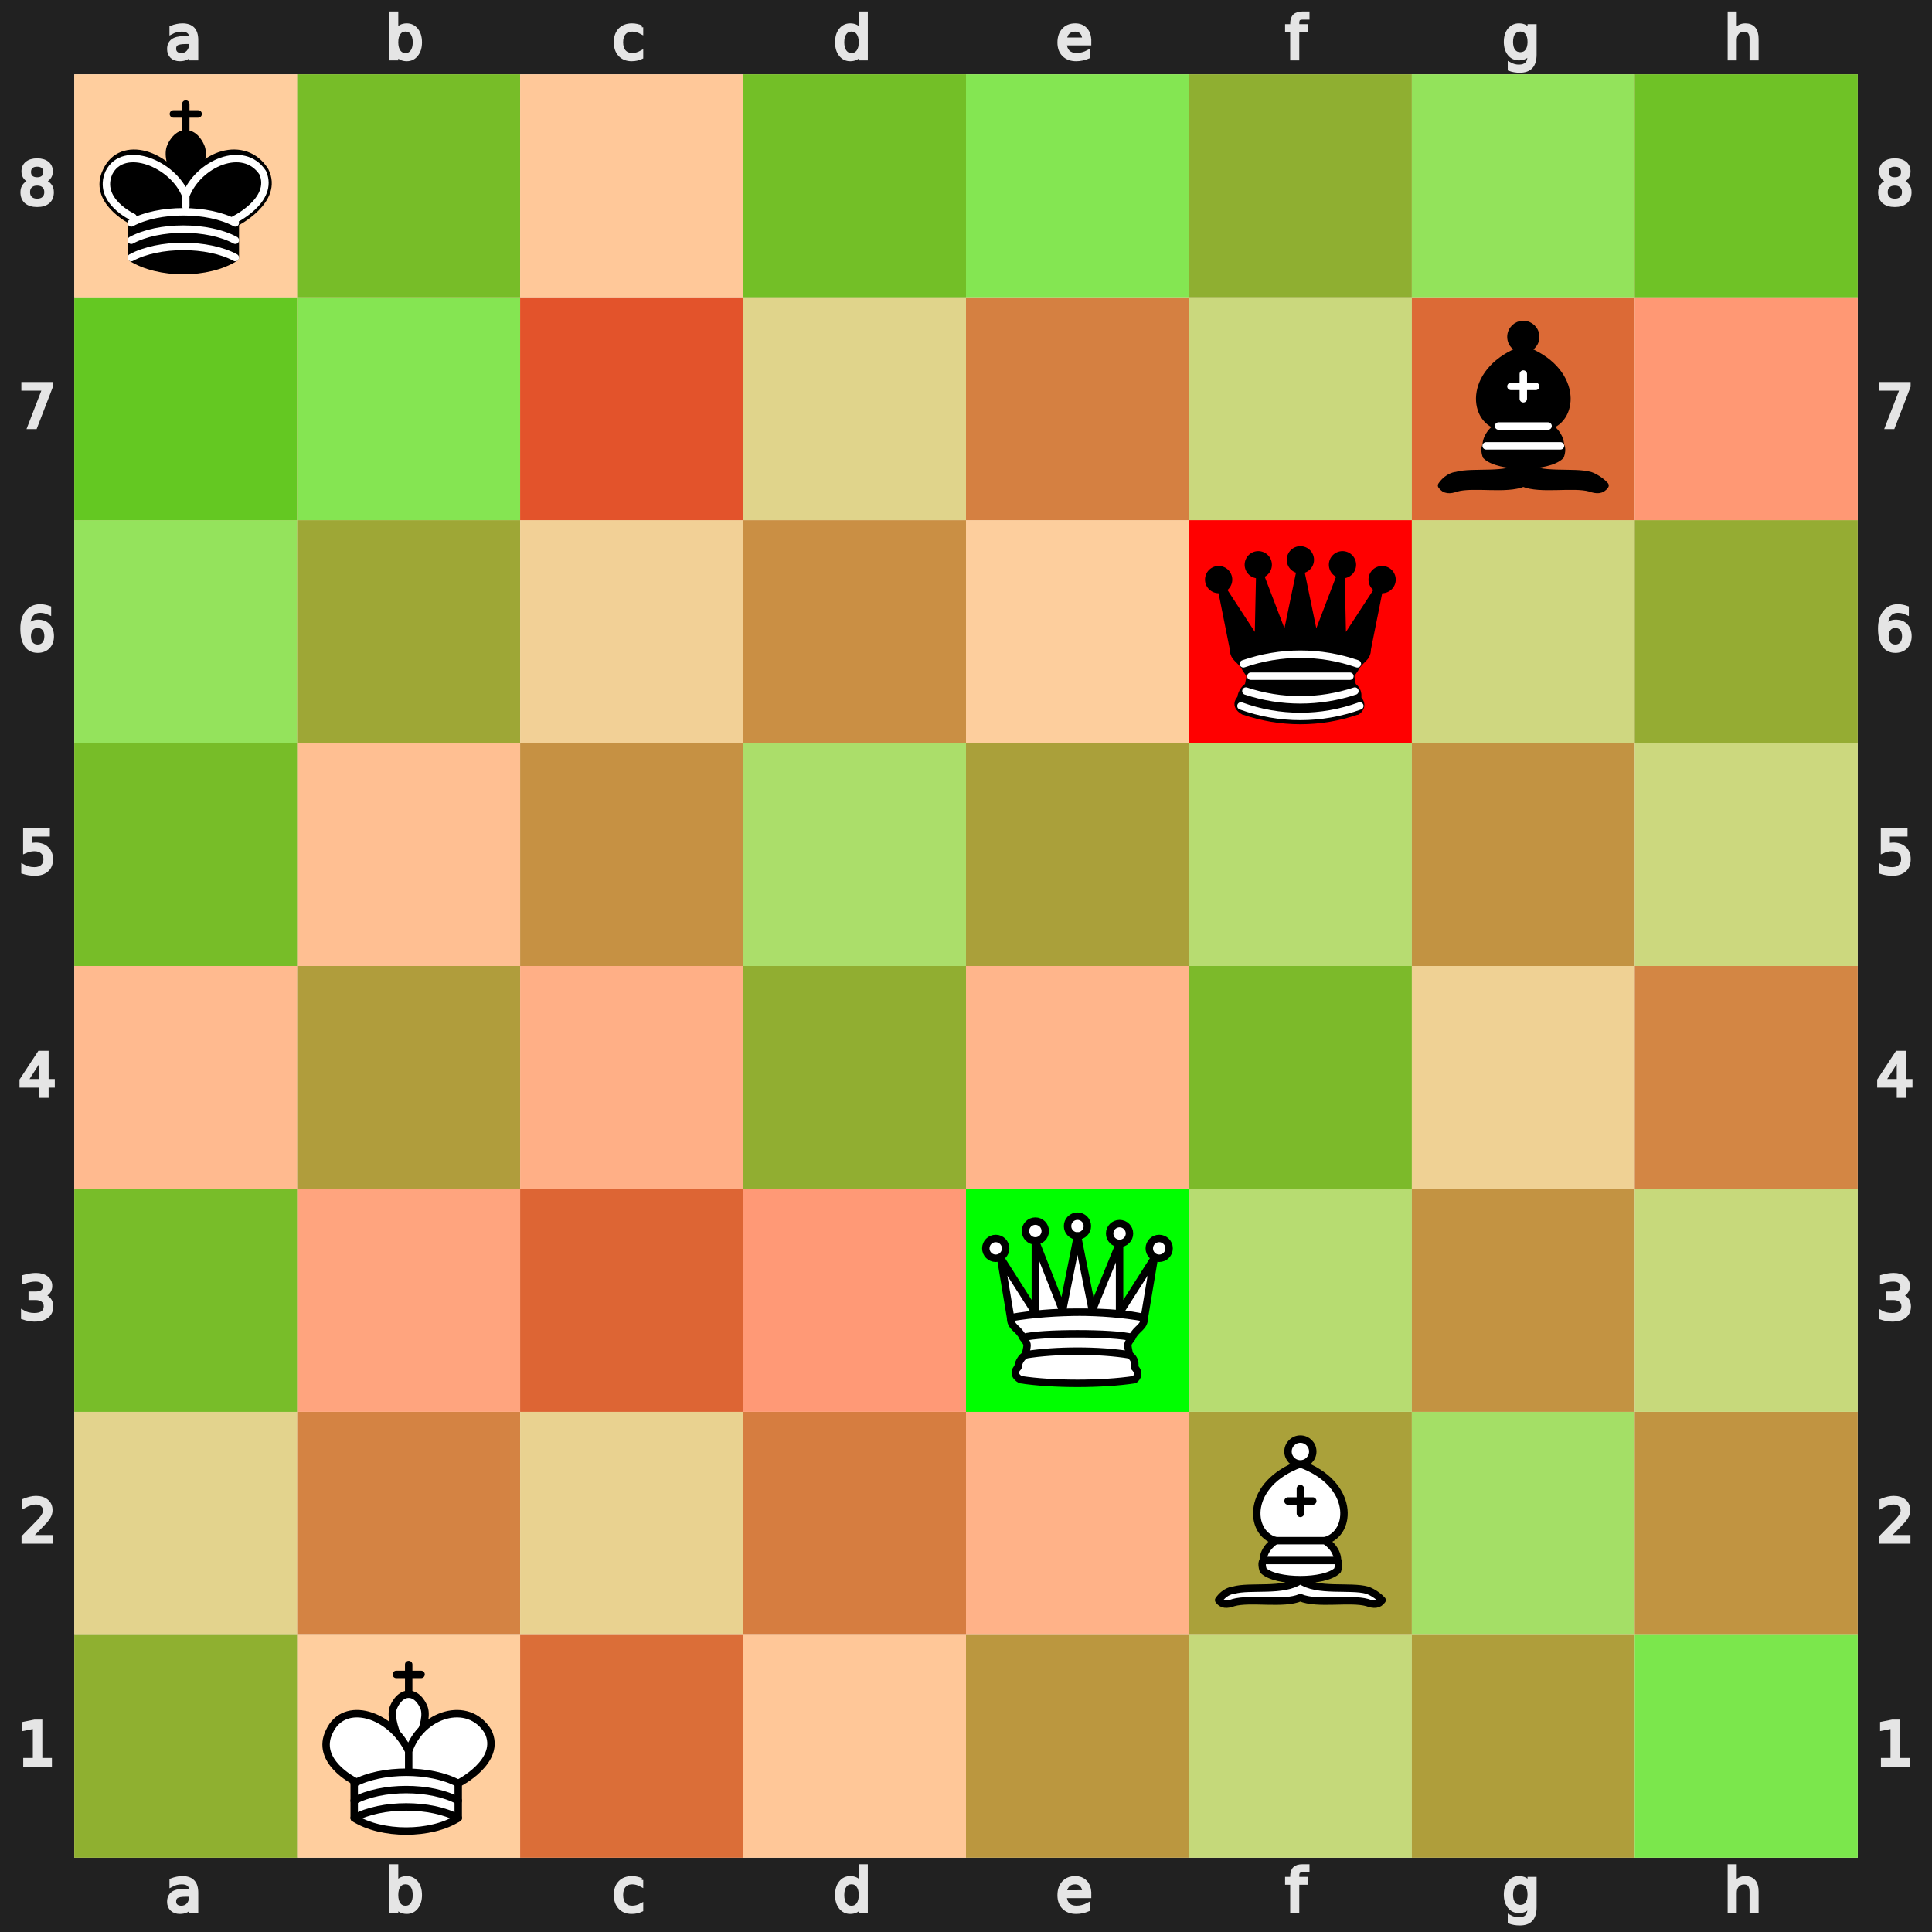
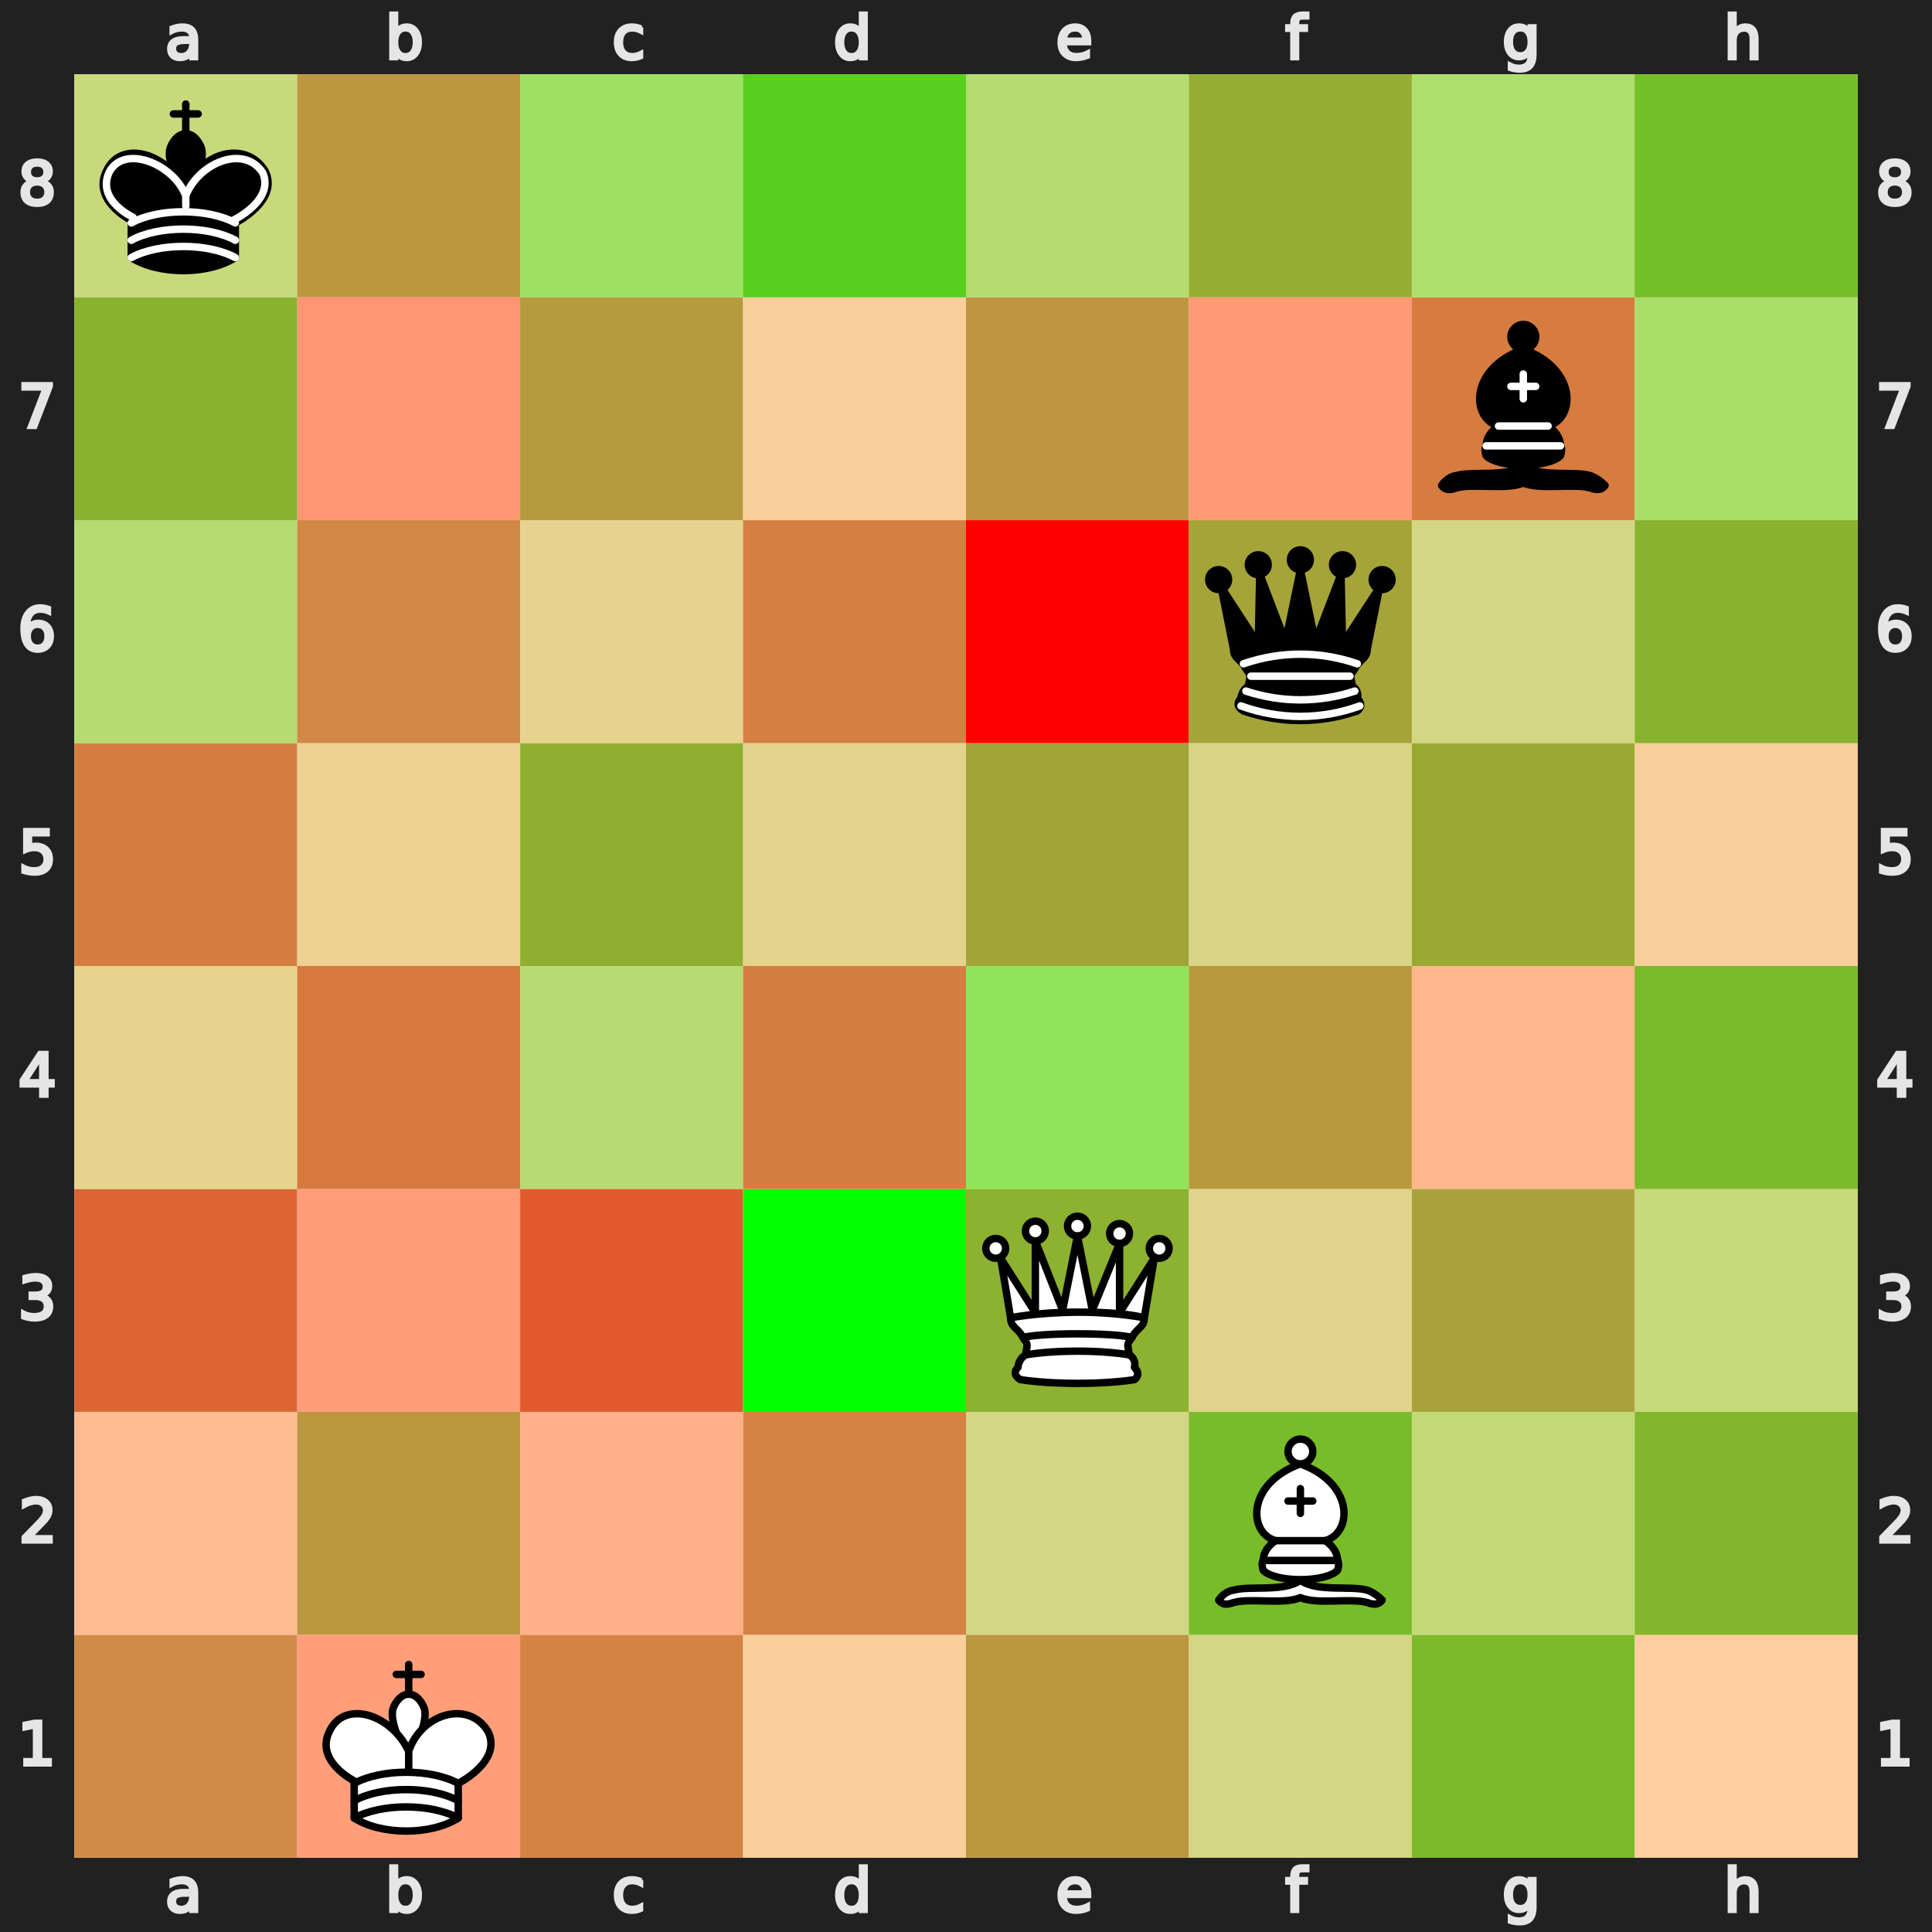
<svg xmlns="http://www.w3.org/2000/svg" xmlns:xlink="http://www.w3.org/1999/xlink" viewBox="0 0 390 390">
  <defs>
    <g id="white-bishop" class="white bishop" fill="none" fill-rule="evenodd" stroke="#000" stroke-width="1.5" stroke-linecap="round" stroke-linejoin="round">
      <g fill="#fff" stroke-linecap="butt">
        <path d="M9 36c3.39-.97 10.11.43 13.5-2 3.39 2.43 10.11 1.03 13.5 2 0 0 1.65.54 3 2-.68.97-1.65.99-3 .5-3.39-.97-10.11.46-13.5-1-3.39 1.46-10.11.03-13.5 1-1.354.49-2.323.47-3-.5 1.354-1.94 3-2 3-2zM15 32c2.5 2.5 12.5 2.5 15 0 .5-1.5 0-2 0-2 0-2.5-2.5-4-2.5-4 5.5-1.5 6-11.5-5-15.5-11 4-10.5 14-5 15.5 0 0-2.5 1.5-2.5 4 0 0-.5.5 0 2zM25 8a2.5 2.5 0 1 1-5 0 2.5 2.5 0 1 1 5 0z" />
      </g>
      <path d="M17.5 26h10M15 30h15m-7.5-14.5v5M20 18h5" stroke-linejoin="miter" />
    </g>
    <g id="white-queen" class="white queen" fill="#fff" fill-rule="evenodd" stroke="#000" stroke-width="1.5" stroke-linecap="round" stroke-linejoin="round">
      <path d="M8 12a2 2 0 1 1-4 0 2 2 0 1 1 4 0zM24.5 7.5a2 2 0 1 1-4 0 2 2 0 1 1 4 0zM41 12a2 2 0 1 1-4 0 2 2 0 1 1 4 0zM16 8.5a2 2 0 1 1-4 0 2 2 0 1 1 4 0zM33 9a2 2 0 1 1-4 0 2 2 0 1 1 4 0z" />
      <path d="M9 26c8.5-1.5 21-1.5 27 0l2-12-7 11V11l-5.5 13.5-3-15-3 15-5.5-14V25L7 14l2 12zM9 26c0 2 1.5 2 2.5 4 1 1.5 1 1 .5 3.5-1.5 1-1.5 2.5-1.5 2.5-1.5 1.5.5 2.5.5 2.5 6.5 1 16.5 1 23 0 0 0 1.5-1 0-2.5 0 0 .5-1.5-1-2.5-.5-2.5-.5-2 .5-3.5 1-2 2.5-2 2.5-4-8.5-1.5-18.5-1.5-27 0z" stroke-linecap="butt" />
      <path d="M11.5 30c3.5-1 18.5-1 22 0M12 33.5c6-1 15-1 21 0" fill="none" />
    </g>
    <g id="white-king" class="white king" fill="none" fill-rule="evenodd" stroke="#000" stroke-width="1.5" stroke-linecap="round" stroke-linejoin="round">
      <path d="M22.5 11.63V6M20 8h5" stroke-linejoin="miter" />
      <path d="M22.5 25s4.5-7.5 3-10.5c0 0-1-2.5-3-2.5s-3 2.5-3 2.5c-1.5 3 3 10.5 3 10.5" fill="#fff" stroke-linecap="butt" stroke-linejoin="miter" />
      <path d="M11.5 37c5.5 3.5 15.5 3.5 21 0v-7s9-4.5 6-10.5c-4-6.5-13.5-3.5-16 4V27v-3.5c-3.5-7.5-13-10.5-16-4-3 6 5 10 5 10V37z" fill="#fff" />
      <path d="M11.5 30c5.5-3 15.5-3 21 0m-21 3.5c5.5-3 15.5-3 21 0m-21 3.5c5.5-3 15.5-3 21 0" />
    </g>
    <g id="black-bishop" class="black bishop" fill="none" fill-rule="evenodd" stroke="#000" stroke-width="1.5" stroke-linecap="round" stroke-linejoin="round">
      <path d="M9 36c3.39-.97 10.11.43 13.5-2 3.39 2.43 10.11 1.03 13.5 2 0 0 1.65.54 3 2-.68.97-1.65.99-3 .5-3.39-.97-10.11.46-13.5-1-3.39 1.46-10.11.03-13.5 1-1.354.49-2.323.47-3-.5 1.354-1.94 3-2 3-2zm6-4c2.5 2.5 12.5 2.5 15 0 .5-1.5 0-2 0-2 0-2.5-2.5-4-2.5-4 5.5-1.5 6-11.5-5-15.5-11 4-10.5 14-5 15.5 0 0-2.5 1.5-2.5 4 0 0-.5.5 0 2zM25 8a2.5 2.5 0 1 1-5 0 2.5 2.5 0 1 1 5 0z" fill="#000" stroke-linecap="butt" />
      <path d="M17.5 26h10M15 30h15m-7.5-14.5v5M20 18h5" stroke="#fff" stroke-linejoin="miter" />
    </g>
    <g id="black-queen" class="black queen" fill="#000" fill-rule="evenodd" stroke="#000" stroke-width="1.5" stroke-linecap="round" stroke-linejoin="round">
      <g fill="#000" stroke="none">
        <circle cx="6" cy="12" r="2.75" />
        <circle cx="14" cy="9" r="2.75" />
        <circle cx="22.5" cy="8" r="2.75" />
        <circle cx="31" cy="9" r="2.75" />
        <circle cx="39" cy="12" r="2.75" />
      </g>
      <path d="M9 26c8.5-1.5 21-1.5 27 0l2.5-12.5L31 25l-.3-14.1-5.2 13.6-3-14.5-3 14.5-5.2-13.6L14 25 6.5 13.5 9 26zM9 26c0 2 1.5 2 2.5 4 1 1.5 1 1 .5 3.5-1.5 1-1.5 2.5-1.5 2.5-1.5 1.5.5 2.5.5 2.5 6.5 1 16.5 1 23 0 0 0 1.5-1 0-2.5 0 0 .5-1.5-1-2.5-.5-2.5-.5-2 .5-3.5 1-2 2.5-2 2.5-4-8.5-1.5-18.5-1.5-27 0z" stroke-linecap="butt" />
      <path d="M11 38.5a35 35 1 0 0 23 0" fill="none" stroke-linecap="butt" />
      <path d="M11 29a35 35 1 0 1 23 0M12.5 31.5h20M11.5 34.5a35 35 1 0 0 22 0M10.5 37.5a35 35 1 0 0 24 0" fill="none" stroke="#fff" />
    </g>
    <g id="black-king" class="black king" fill="none" fill-rule="evenodd" stroke="#000" stroke-width="1.5" stroke-linecap="round" stroke-linejoin="round">
      <path d="M22.5 11.63V6" stroke-linejoin="miter" />
      <path d="M22.5 25s4.5-7.5 3-10.5c0 0-1-2.5-3-2.5s-3 2.5-3 2.5c-1.5 3 3 10.5 3 10.5" fill="#000" stroke-linecap="butt" stroke-linejoin="miter" />
      <path d="M11.5 37c5.5 3.5 15.5 3.5 21 0v-7s9-4.5 6-10.5c-4-6.5-13.5-3.5-16 4V27v-3.5c-3.5-7.5-13-10.5-16-4-3 6 5 10 5 10V37z" fill="#000" />
      <path d="M20 8h5" stroke-linejoin="miter" />
      <path d="M32 29.5s8.5-4 6.03-9.65C34.15 14 25 18 22.5 24.5l.01 2.1-.01-2.1C20 18 9.906 14 6.997 19.85c-2.497 5.65 4.853 9 4.853 9M11.5 30c5.5-3 15.5-3 21 0m-21 3.5c5.5-3 15.5-3 21 0m-21 3.5c5.5-3 15.5-3 21 0" stroke="#fff" />
    </g>
  </defs>
  <rect x="7.5" y="7.5" width="375" height="375" fill="none" stroke="#212121" stroke-width="15" />
  <g transform="translate(20, 1) scale(0.75, 0.75)" fill="#e5e5e5" stroke="#e5e5e5">
    <path d="M23.328 10.016q-1.742 0-2.414.398-.672.398-.672 1.36 0 .765.5 1.218.508.445 1.375.445 1.196 0 1.914-.843.727-.852.727-2.258v-.32zm2.867-.594v4.992h-1.437v-1.328q-.492.797-1.227 1.18-.734.375-1.797.375-1.343 0-2.14-.75-.79-.758-.79-2.024 0-1.476.985-2.226.992-.75 2.953-.75h2.016V8.75q0-.992-.656-1.531-.649-.547-1.829-.547-.75 0-1.46.18-.711.18-1.368.539V6.062q.79-.304 1.532-.453.742-.156 1.445-.156 1.898 0 2.836.984.937.985.937 2.985z" />
  </g>
  <g transform="translate(20, 375) scale(0.75, 0.75)" fill="#e5e5e5" stroke="#e5e5e5">
    <path d="M23.328 10.016q-1.742 0-2.414.398-.672.398-.672 1.36 0 .765.5 1.218.508.445 1.375.445 1.196 0 1.914-.843.727-.852.727-2.258v-.32zm2.867-.594v4.992h-1.437v-1.328q-.492.797-1.227 1.18-.734.375-1.797.375-1.343 0-2.14-.75-.79-.758-.79-2.024 0-1.476.985-2.226.992-.75 2.953-.75h2.016V8.75q0-.992-.656-1.531-.649-.547-1.829-.547-.75 0-1.46.18-.711.18-1.368.539V6.062q.79-.304 1.532-.453.742-.156 1.445-.156 1.898 0 2.836.984.937.985.937 2.985z" />
  </g>
  <g transform="translate(65, 1) scale(0.75, 0.75)" fill="#e5e5e5" stroke="#e5e5e5">
    <path d="M24.922 10.047q0-1.586-.656-2.485-.649-.906-1.79-.906-1.14 0-1.796.906-.649.899-.649 2.485 0 1.586.649 2.492.656.898 1.797.898 1.14 0 1.789-.898.656-.906.656-2.492zm-4.89-3.055q.452-.781 1.14-1.156.695-.383 1.656-.383 1.594 0 2.586 1.266 1 1.265 1 3.328 0 2.062-1 3.328-.992 1.266-2.586 1.266-.96 0-1.656-.375-.688-.383-1.14-1.164v1.312h-1.446V2.258h1.445z" />
  </g>
  <g transform="translate(65, 375) scale(0.75, 0.75)" fill="#e5e5e5" stroke="#e5e5e5">
    <path d="M24.922 10.047q0-1.586-.656-2.485-.649-.906-1.79-.906-1.14 0-1.796.906-.649.899-.649 2.485 0 1.586.649 2.492.656.898 1.797.898 1.14 0 1.789-.898.656-.906.656-2.492zm-4.89-3.055q.452-.781 1.14-1.156.695-.383 1.656-.383 1.594 0 2.586 1.266 1 1.265 1 3.328 0 2.062-1 3.328-.992 1.266-2.586 1.266-.96 0-1.656-.375-.688-.383-1.14-1.164v1.312h-1.446V2.258h1.445z" />
  </g>
  <g transform="translate(110, 1) scale(0.75, 0.75)" fill="#e5e5e5" stroke="#e5e5e5">
    <path d="M25.96 6v1.344q-.608-.336-1.226-.5-.609-.172-1.234-.172-1.398 0-2.172.89-.773.883-.773 2.485 0 1.601.773 2.492.774.883 2.172.883.625 0 1.234-.164.618-.172 1.227-.508v1.328q-.602.281-1.25.422-.64.14-1.367.14-1.977 0-3.14-1.242-1.165-1.242-1.165-3.351 0-2.14 1.172-3.367 1.18-1.227 3.227-1.227.664 0 1.296.14.633.134 1.227.407z" />
  </g>
  <g transform="translate(110, 375) scale(0.75, 0.75)" fill="#e5e5e5" stroke="#e5e5e5">
    <path d="M25.96 6v1.344q-.608-.336-1.226-.5-.609-.172-1.234-.172-1.398 0-2.172.89-.773.883-.773 2.485 0 1.601.773 2.492.774.883 2.172.883.625 0 1.234-.164.618-.172 1.227-.508v1.328q-.602.281-1.25.422-.64.14-1.367.14-1.977 0-3.14-1.242-1.165-1.242-1.165-3.351 0-2.14 1.172-3.367 1.18-1.227 3.227-1.227.664 0 1.296.14.633.134 1.227.407z" />
  </g>
  <g transform="translate(155, 1) scale(0.75, 0.75)" fill="#e5e5e5" stroke="#e5e5e5">
    <path d="M24.973 6.992V2.258h1.437v12.156h-1.437v-1.312q-.453.78-1.149 1.164-.687.375-1.656.375-1.586 0-2.586-1.266-.992-1.266-.992-3.328 0-2.063.992-3.328 1-1.266 2.586-1.266.969 0 1.656.383.696.375 1.149 1.156zm-4.899 3.055q0 1.586.649 2.492.656.898 1.797.898 1.14 0 1.796-.898.657-.906.657-2.492 0-1.586-.657-2.485-.656-.906-1.796-.906-1.141 0-1.797.906-.649.899-.649 2.485z" />
  </g>
  <g transform="translate(155, 375) scale(0.75, 0.75)" fill="#e5e5e5" stroke="#e5e5e5">
    <path d="M24.973 6.992V2.258h1.437v12.156h-1.437v-1.312q-.453.78-1.149 1.164-.687.375-1.656.375-1.586 0-2.586-1.266-.992-1.266-.992-3.328 0-2.063.992-3.328 1-1.266 2.586-1.266.969 0 1.656.383.696.375 1.149 1.156zm-4.899 3.055q0 1.586.649 2.492.656.898 1.797.898 1.14 0 1.796-.898.657-.906.657-2.492 0-1.586-.657-2.485-.656-.906-1.796-.906-1.141 0-1.797.906-.649.899-.649 2.485z" />
  </g>
  <g transform="translate(200, 1) scale(0.75, 0.75)" fill="#e5e5e5" stroke="#e5e5e5">
    <path d="M26.555 9.68v.703h-6.61q.094 1.484.89 2.265.806.774 2.235.774.828 0 1.602-.203.781-.203 1.547-.61v1.36q-.774.328-1.586.5-.813.172-1.649.172-2.093 0-3.32-1.22-1.219-1.218-1.219-3.296 0-2.148 1.157-3.406 1.164-1.266 3.132-1.266 1.766 0 2.79 1.14 1.03 1.134 1.03 3.087zm-1.438-.422q-.015-1.18-.664-1.883-.64-.703-1.703-.703-1.203 0-1.93.68-.718.68-.828 1.914z" />
  </g>
  <g transform="translate(200, 375) scale(0.75, 0.75)" fill="#e5e5e5" stroke="#e5e5e5">
    <path d="M26.555 9.68v.703h-6.61q.094 1.484.89 2.265.806.774 2.235.774.828 0 1.602-.203.781-.203 1.547-.61v1.36q-.774.328-1.586.5-.813.172-1.649.172-2.093 0-3.32-1.22-1.219-1.218-1.219-3.296 0-2.148 1.157-3.406 1.164-1.266 3.132-1.266 1.766 0 2.79 1.14 1.03 1.134 1.03 3.087zm-1.438-.422q-.015-1.18-.664-1.883-.64-.703-1.703-.703-1.203 0-1.93.68-.718.68-.828 1.914z" />
  </g>
  <g transform="translate(245, 1) scale(0.75, 0.75)" fill="#e5e5e5" stroke="#e5e5e5">
    <path d="M25.285 2.258v1.195H23.91q-.773 0-1.078.313-.297.312-.297 1.125v.773h2.367v1.117h-2.367v7.633H21.09V6.781h-1.375V5.664h1.375v-.61q0-1.46.68-2.124.68-.672 2.156-.672z" />
  </g>
  <g transform="translate(245, 375) scale(0.75, 0.75)" fill="#e5e5e5" stroke="#e5e5e5">
    <path d="M25.285 2.258v1.195H23.91q-.773 0-1.078.313-.297.312-.297 1.125v.773h2.367v1.117h-2.367v7.633H21.09V6.781h-1.375V5.664h1.375v-.61q0-1.46.68-2.124.68-.672 2.156-.672z" />
  </g>
  <g transform="translate(290, 1) scale(0.75, 0.75)" fill="#e5e5e5" stroke="#e5e5e5">
    <path d="M24.973 9.937q0-1.562-.649-2.421-.64-.86-1.804-.86-1.157 0-1.805.86-.64.859-.64 2.421 0 1.555.64 2.415.648.859 1.805.859 1.164 0 1.804-.86.649-.859.649-2.414zm1.437 3.391q0 2.234-.992 3.32-.992 1.094-3.04 1.094-.757 0-1.429-.117-.672-.11-1.304-.344v-1.398q.632.344 1.25.508.617.164 1.257.164 1.414 0 2.118-.743.703-.734.703-2.226v-.711q-.446.773-1.141 1.156-.695.383-1.664.383-1.61 0-2.594-1.227-.984-1.226-.984-3.25 0-2.03.984-3.257.985-1.227 2.594-1.227.969 0 1.664.383t1.14 1.156V5.664h1.438z" />
  </g>
  <g transform="translate(290, 375) scale(0.75, 0.75)" fill="#e5e5e5" stroke="#e5e5e5">
    <path d="M24.973 9.937q0-1.562-.649-2.421-.64-.86-1.804-.86-1.157 0-1.805.86-.64.859-.64 2.421 0 1.555.64 2.415.648.859 1.805.859 1.164 0 1.804-.86.649-.859.649-2.414zm1.437 3.391q0 2.234-.992 3.32-.992 1.094-3.04 1.094-.757 0-1.429-.117-.672-.11-1.304-.344v-1.398q.632.344 1.25.508.617.164 1.257.164 1.414 0 2.118-.743.703-.734.703-2.226v-.711q-.446.773-1.141 1.156-.695.383-1.664.383-1.61 0-2.594-1.227-.984-1.226-.984-3.25 0-2.03.984-3.257.985-1.227 2.594-1.227.969 0 1.664.383t1.14 1.156V5.664h1.438z" />
  </g>
  <g transform="translate(335, 1) scale(0.75, 0.75)" fill="#e5e5e5" stroke="#e5e5e5">
    <path d="M26.164 9.133v5.281h-1.437V9.18q0-1.243-.485-1.86-.484-.617-1.453-.617-1.164 0-1.836.742-.672.742-.672 2.024v4.945h-1.445V2.258h1.445v4.765q.516-.789 1.211-1.18.703-.39 1.617-.39 1.508 0 2.282.938.773.93.773 2.742z" />
  </g>
  <g transform="translate(335, 375) scale(0.75, 0.75)" fill="#e5e5e5" stroke="#e5e5e5">
    <path d="M26.164 9.133v5.281h-1.437V9.18q0-1.243-.485-1.86-.484-.617-1.453-.617-1.164 0-1.836.742-.672.742-.672 2.024v4.945h-1.445V2.258h1.445v4.765q.516-.789 1.211-1.18.703-.39 1.617-.39 1.508 0 2.282.938.773.93.773 2.742z" />
  </g>
  <g transform="translate(0, 335) scale(0.75, 0.75)" fill="#e5e5e5" stroke="#e5e5e5">
    <path d="M6.754 26.996h2.578v-8.898l-2.805.562v-1.437l2.79-.563h1.578v10.336h2.578v1.328h-6.72z" />
  </g>
  <g transform="translate(375, 335) scale(0.75, 0.75)" fill="#e5e5e5" stroke="#e5e5e5">
    <path d="M6.754 26.996h2.578v-8.898l-2.805.562v-1.437l2.79-.563h1.578v10.336h2.578v1.328h-6.72z" />
  </g>
  <g transform="translate(0, 290) scale(0.75, 0.75)" fill="#e5e5e5" stroke="#e5e5e5">
    <path d="M8.195 26.996h5.508v1.328H6.297v-1.328q.898-.93 2.445-2.492 1.555-1.57 1.953-2.024.758-.851 1.055-1.437.305-.594.305-1.164 0-.93-.657-1.516-.648-.586-1.695-.586-.742 0-1.57.258-.82.258-1.758.781v-1.593q.953-.383 1.781-.578.828-.196 1.516-.196 1.812 0 2.89.906 1.079.907 1.079 2.422 0 .72-.274 1.368-.265.64-.976 1.515-.196.227-1.243 1.313-1.046 1.078-2.953 3.023z" />
  </g>
  <g transform="translate(375, 290) scale(0.75, 0.75)" fill="#e5e5e5" stroke="#e5e5e5">
    <path d="M8.195 26.996h5.508v1.328H6.297v-1.328q.898-.93 2.445-2.492 1.555-1.57 1.953-2.024.758-.851 1.055-1.437.305-.594.305-1.164 0-.93-.657-1.516-.648-.586-1.695-.586-.742 0-1.57.258-.82.258-1.758.781v-1.593q.953-.383 1.781-.578.828-.196 1.516-.196 1.812 0 2.89.906 1.079.907 1.079 2.422 0 .72-.274 1.368-.265.64-.976 1.515-.196.227-1.243 1.313-1.046 1.078-2.953 3.023z" />
  </g>
  <g transform="translate(0, 245) scale(0.75, 0.75)" fill="#e5e5e5" stroke="#e5e5e5">
    <path d="M11.434 22.035q1.132.242 1.765 1.008.64.766.64 1.89 0 1.727-1.187 2.672-1.187.946-3.375.946-.734 0-1.515-.149-.774-.14-1.602-.43V26.45q.656.383 1.438.578.78.196 1.632.196 1.485 0 2.258-.586.782-.586.782-1.703 0-1.032-.727-1.61-.719-.586-2.008-.586h-1.36v-1.297h1.423q1.164 0 1.78-.46.618-.47.618-1.344 0-.899-.64-1.375-.633-.485-1.82-.485-.65 0-1.391.141-.743.14-1.633.437V16.95q.898-.25 1.68-.375.788-.125 1.484-.125 1.797 0 2.844.82 1.046.813 1.046 2.204 0 .968-.554 1.64-.555.664-1.578.922z" />
  </g>
  <g transform="translate(375, 245) scale(0.75, 0.75)" fill="#e5e5e5" stroke="#e5e5e5">
    <path d="M11.434 22.035q1.132.242 1.765 1.008.64.766.64 1.89 0 1.727-1.187 2.672-1.187.946-3.375.946-.734 0-1.515-.149-.774-.14-1.602-.43V26.45q.656.383 1.438.578.78.196 1.632.196 1.485 0 2.258-.586.782-.586.782-1.703 0-1.032-.727-1.61-.719-.586-2.008-.586h-1.36v-1.297h1.423q1.164 0 1.78-.46.618-.47.618-1.344 0-.899-.64-1.375-.633-.485-1.82-.485-.65 0-1.391.141-.743.14-1.633.437V16.95q.898-.25 1.68-.375.788-.125 1.484-.125 1.797 0 2.844.82 1.046.813 1.046 2.204 0 .968-.554 1.64-.555.664-1.578.922z" />
  </g>
  <g transform="translate(0, 200) scale(0.75, 0.75)" fill="#e5e5e5" stroke="#e5e5e5">
    <path d="M11.016 18.035L7.03 24.262h3.985zm-.414-1.375h1.984v7.602h1.664v1.312h-1.664v2.75h-1.57v-2.75H5.75v-1.523z" />
  </g>
  <g transform="translate(375, 200) scale(0.75, 0.75)" fill="#e5e5e5" stroke="#e5e5e5">
    <path d="M11.016 18.035L7.03 24.262h3.985zm-.414-1.375h1.984v7.602h1.664v1.312h-1.664v2.75h-1.57v-2.75H5.75v-1.523z" />
  </g>
  <g transform="translate(0, 155) scale(0.75, 0.75)" fill="#e5e5e5" stroke="#e5e5e5">
    <path d="M6.719 16.66h6.195v1.328h-4.75v2.86q.344-.118.688-.172.343-.063.687-.063 1.953 0 3.094 1.07 1.14 1.07 1.14 2.899 0 1.883-1.171 2.93-1.172 1.039-3.305 1.039-.735 0-1.5-.125-.758-.125-1.57-.375v-1.586q.703.383 1.453.57.75.188 1.586.188 1.351 0 2.14-.711.79-.711.79-1.93 0-1.219-.79-1.93-.789-.71-2.14-.71-.633 0-1.266.14-.625.14-1.281.438z" />
  </g>
  <g transform="translate(375, 155) scale(0.75, 0.75)" fill="#e5e5e5" stroke="#e5e5e5">
    <path d="M6.719 16.66h6.195v1.328h-4.75v2.86q.344-.118.688-.172.343-.063.687-.063 1.953 0 3.094 1.07 1.14 1.07 1.14 2.899 0 1.883-1.171 2.93-1.172 1.039-3.305 1.039-.735 0-1.5-.125-.758-.125-1.57-.375v-1.586q.703.383 1.453.57.75.188 1.586.188 1.351 0 2.14-.711.79-.711.79-1.93 0-1.219-.79-1.93-.789-.71-2.14-.71-.633 0-1.266.14-.625.14-1.281.438z" />
  </g>
  <g transform="translate(0, 110) scale(0.75, 0.75)" fill="#e5e5e5" stroke="#e5e5e5">
    <path d="M10.137 21.863q-1.063 0-1.688.727-.617.726-.617 1.992 0 1.258.617 1.992.625.727 1.688.727 1.062 0 1.68-.727.624-.734.624-1.992 0-1.266-.625-1.992-.617-.727-1.68-.727zm3.133-4.945v1.437q-.594-.28-1.204-.43-.601-.148-1.195-.148-1.562 0-2.39 1.055-.82 1.055-.938 3.188.46-.68 1.156-1.04.696-.367 1.531-.367 1.758 0 2.774 1.07 1.023 1.063 1.023 2.899 0 1.797-1.062 2.883-1.063 1.086-2.828 1.086-2.024 0-3.094-1.547-1.07-1.555-1.07-4.5 0-2.766 1.312-4.406 1.313-1.649 3.524-1.649.593 0 1.195.117.61.118 1.266.352z" />
  </g>
  <g transform="translate(375, 110) scale(0.75, 0.75)" fill="#e5e5e5" stroke="#e5e5e5">
    <path d="M10.137 21.863q-1.063 0-1.688.727-.617.726-.617 1.992 0 1.258.617 1.992.625.727 1.688.727 1.062 0 1.68-.727.624-.734.624-1.992 0-1.266-.625-1.992-.617-.727-1.68-.727zm3.133-4.945v1.437q-.594-.28-1.204-.43-.601-.148-1.195-.148-1.562 0-2.39 1.055-.82 1.055-.938 3.188.46-.68 1.156-1.04.696-.367 1.531-.367 1.758 0 2.774 1.07 1.023 1.063 1.023 2.899 0 1.797-1.062 2.883-1.063 1.086-2.828 1.086-2.024 0-3.094-1.547-1.07-1.555-1.07-4.5 0-2.766 1.312-4.406 1.313-1.649 3.524-1.649.593 0 1.195.117.61.118 1.266.352z" />
  </g>
  <g transform="translate(0, 65) scale(0.75, 0.75)" fill="#e5e5e5" stroke="#e5e5e5">
    <path d="M6.25 16.66h7.5v.672L9.516 28.324H7.867l3.985-10.336H6.25z" />
  </g>
  <g transform="translate(375, 65) scale(0.75, 0.75)" fill="#e5e5e5" stroke="#e5e5e5">
    <path d="M6.25 16.66h7.5v.672L9.516 28.324H7.867l3.985-10.336H6.25z" />
  </g>
  <g transform="translate(0, 20) scale(0.75, 0.75)" fill="#e5e5e5" stroke="#e5e5e5">
    <path d="M10 22.785q-1.125 0-1.773.602-.641.601-.641 1.656t.64 1.656q.649.602 1.774.602t1.773-.602q.649-.61.649-1.656 0-1.055-.649-1.656-.64-.602-1.773-.602zm-1.578-.672q-1.016-.25-1.586-.945-.563-.695-.563-1.695 0-1.399.993-2.211 1-.813 2.734-.813 1.742 0 2.734.813.993.812.993 2.21 0 1-.57 1.696-.563.695-1.571.945 1.14.266 1.773 1.04.641.773.641 1.89 0 1.695-1.04 2.602-1.03.906-2.96.906t-2.969-.906Q6 26.738 6 25.043q0-1.117.64-1.89.641-.774 1.782-1.04zm-.578-2.492q0 .906.562 1.414.57.508 1.594.508 1.016 0 1.586-.508.578-.508.578-1.414 0-.906-.578-1.414-.57-.508-1.586-.508-1.023 0-1.594.508-.562.508-.562 1.414z" />
  </g>
  <g transform="translate(375, 20) scale(0.75, 0.75)" fill="#e5e5e5" stroke="#e5e5e5">
    <path d="M10 22.785q-1.125 0-1.773.602-.641.601-.641 1.656t.64 1.656q.649.602 1.774.602t1.773-.602q.649-.61.649-1.656 0-1.055-.649-1.656-.64-.602-1.773-.602zm-1.578-.672q-1.016-.25-1.586-.945-.563-.695-.563-1.695 0-1.399.993-2.211 1-.813 2.734-.813 1.742 0 2.734.813.993.812.993 2.21 0 1-.57 1.696-.563.695-1.571.945 1.14.266 1.773 1.04.641.773.641 1.89 0 1.695-1.04 2.602-1.03.906-2.96.906t-2.969-.906Q6 26.738 6 25.043q0-1.117.64-1.89.641-.774 1.782-1.04zm-.578-2.492q0 .906.562 1.414.57.508 1.594.508 1.016 0 1.586-.508.578-.508.578-1.414 0-.906-.578-1.414-.57-.508-1.586-.508-1.023 0-1.594.508-.562.508-.562 1.414z" />
  </g>
  <rect x="15" y="330" width="45" height="45" class="square dark a1" stroke="none" fill="#d18b47" />
-   <rect x="15" y="330" width="45" height="45" stroke="none" fill="rgba(0, 255, 0, 0.319)" />
+   <rect x="15" y="330" width="45" height="45" stroke="none" fill="rgba(255, 0, 0, 0.0)" />
  <rect x="60" y="330" width="45" height="45" class="square light b1" stroke="none" fill="#ffce9e" />
-   <rect x="60" y="330" width="45" height="45" stroke="none" fill="rgba(255, 0, 0, 0.0)" />
+   <rect x="60" y="330" width="45" height="45" stroke="none" fill="rgba(255, 0, 0, 0.234)" />
  <rect x="105" y="330" width="45" height="45" class="square dark c1" stroke="none" fill="#d18b47" />
-   <rect x="105" y="330" width="45" height="45" stroke="none" fill="rgba(255, 0, 0, 0.211)" />
+   <rect x="105" y="330" width="45" height="45" stroke="none" fill="rgba(255, 0, 0, 0.057)" />
  <rect x="150" y="330" width="45" height="45" class="square light d1" stroke="none" fill="#ffce9e" />
-   <rect x="150" y="330" width="45" height="45" stroke="none" fill="rgba(255, 0, 0, 0.037)" />
+   <rect x="150" y="330" width="45" height="45" stroke="none" fill="rgba(0, 255, 0, 0.021)" />
  <rect x="195" y="330" width="45" height="45" class="square dark e1" stroke="none" fill="#d18b47" />
-   <rect x="195" y="330" width="45" height="45" stroke="none" fill="rgba(0, 255, 0, 0.107)" />
+   <rect x="195" y="330" width="45" height="45" stroke="none" fill="rgba(0, 255, 0, 0.108)" />
  <rect x="240" y="330" width="45" height="45" class="square light f1" stroke="none" fill="#ffce9e" />
-   <rect x="240" y="330" width="45" height="45" stroke="none" fill="rgba(0, 255, 0, 0.229)" />
+   <rect x="240" y="330" width="45" height="45" stroke="none" fill="rgba(0, 255, 0, 0.169)" />
  <rect x="285" y="330" width="45" height="45" class="square dark g1" stroke="none" fill="#d18b47" />
-   <rect x="285" y="330" width="45" height="45" stroke="none" fill="rgba(0, 255, 0, 0.167)" />
+   <rect x="285" y="330" width="45" height="45" stroke="none" fill="rgba(0, 255, 0, 0.407)" />
  <rect x="330" y="330" width="45" height="45" class="square light h1" stroke="none" fill="#ffce9e" />
-   <rect x="330" y="330" width="45" height="45" stroke="none" fill="rgba(0, 255, 0, 0.518)" />
+   <rect x="330" y="330" width="45" height="45" stroke="none" fill="rgba(255, 0, 0, 0.0)" />
  <rect x="15" y="285" width="45" height="45" class="square light a2" stroke="none" fill="#ffce9e" />
-   <rect x="15" y="285" width="45" height="45" stroke="none" fill="rgba(0, 255, 0, 0.11)" />
+   <rect x="15" y="285" width="45" height="45" stroke="none" fill="rgba(255, 0, 0, 0.09)" />
  <rect x="60" y="285" width="45" height="45" class="square dark b2" stroke="none" fill="#d18b47" />
-   <rect x="60" y="285" width="45" height="45" stroke="none" fill="rgba(255, 0, 0, 0.057)" />
+   <rect x="60" y="285" width="45" height="45" stroke="none" fill="rgba(0, 255, 0, 0.107)" />
  <rect x="105" y="285" width="45" height="45" class="square light c2" stroke="none" fill="#ffce9e" />
-   <rect x="105" y="285" width="45" height="45" stroke="none" fill="rgba(0, 255, 0, 0.086)" />
+   <rect x="105" y="285" width="45" height="45" stroke="none" fill="rgba(255, 0, 0, 0.145)" />
  <rect x="150" y="285" width="45" height="45" class="square dark d2" stroke="none" fill="#d18b47" />
-   <rect x="150" y="285" width="45" height="45" stroke="none" fill="rgba(255, 0, 0, 0.098)" />
+   <rect x="150" y="285" width="45" height="45" stroke="none" fill="rgba(255, 0, 0, 0.051)" />
  <rect x="195" y="285" width="45" height="45" class="square light e2" stroke="none" fill="#ffce9e" />
-   <rect x="195" y="285" width="45" height="45" stroke="none" fill="rgba(255, 0, 0, 0.137)" />
+   <rect x="195" y="285" width="45" height="45" stroke="none" fill="rgba(0, 255, 0, 0.175)" />
  <rect x="240" y="285" width="45" height="45" class="square dark f2" stroke="none" fill="#d18b47" />
-   <rect x="240" y="285" width="45" height="45" stroke="none" fill="rgba(0, 255, 0, 0.19)" />
+   <rect x="240" y="285" width="45" height="45" stroke="none" fill="rgba(0, 255, 0, 0.427)" />
  <rect x="285" y="285" width="45" height="45" class="square light g2" stroke="none" fill="#ffce9e" />
-   <rect x="285" y="285" width="45" height="45" stroke="none" fill="rgba(0, 255, 0, 0.358)" />
+   <rect x="285" y="285" width="45" height="45" stroke="none" fill="rgba(0, 255, 0, 0.242)" />
  <rect x="330" y="285" width="45" height="45" class="square dark h2" stroke="none" fill="#d18b47" />
-   <rect x="330" y="285" width="45" height="45" stroke="none" fill="rgba(0, 255, 0, 0.079)" />
+   <rect x="330" y="285" width="45" height="45" stroke="none" fill="rgba(0, 255, 0, 0.37)" />
  <rect x="15" y="240" width="45" height="45" class="square dark a3" stroke="none" fill="#d18b47" />
-   <rect x="15" y="240" width="45" height="45" stroke="none" fill="rgba(0, 255, 0, 0.429)" />
+   <rect x="15" y="240" width="45" height="45" stroke="none" fill="rgba(255, 0, 0, 0.272)" />
  <rect x="60" y="240" width="45" height="45" class="square light b3" stroke="none" fill="#ffce9e" />
-   <rect x="60" y="240" width="45" height="45" stroke="none" fill="rgba(255, 0, 0, 0.204)" />
+   <rect x="60" y="240" width="45" height="45" stroke="none" fill="rgba(255, 0, 0, 0.235)" />
  <rect x="105" y="240" width="45" height="45" class="square dark c3" stroke="none" fill="#d18b47" />
-   <rect x="105" y="240" width="45" height="45" stroke="none" fill="rgba(255, 0, 0, 0.27)" />
+   <rect x="105" y="240" width="45" height="45" stroke="none" fill="rgba(255, 0, 0, 0.354)" />
  <rect x="150" y="240" width="45" height="45" class="square light d3" stroke="none" fill="#ffce9e" />
-   <rect x="150" y="240" width="45" height="45" stroke="none" fill="rgba(255, 0, 0, 0.254)" />
+   <rect x="150" y="240" width="45" height="45" stroke="none" fill="rgba(0, 255, 0, 1.0)" />
  <rect x="195" y="240" width="45" height="45" class="square dark e3" stroke="none" fill="#d18b47" />
-   <rect x="195" y="240" width="45" height="45" stroke="none" fill="rgba(0, 255, 0, 1.0)" />
+   <rect x="195" y="240" width="45" height="45" stroke="none" fill="rgba(0, 255, 0, 0.327)" />
  <rect x="240" y="240" width="45" height="45" class="square light f3" stroke="none" fill="#ffce9e" />
-   <rect x="240" y="240" width="45" height="45" stroke="none" fill="rgba(0, 255, 0, 0.285)" />
+   <rect x="240" y="240" width="45" height="45" stroke="none" fill="rgba(0, 255, 0, 0.126)" />
  <rect x="285" y="240" width="45" height="45" class="square dark g3" stroke="none" fill="#d18b47" />
-   <rect x="285" y="240" width="45" height="45" stroke="none" fill="rgba(0, 255, 0, 0.07)" />
+   <rect x="285" y="240" width="45" height="45" stroke="none" fill="rgba(0, 255, 0, 0.192)" />
  <rect x="330" y="240" width="45" height="45" class="square light h3" stroke="none" fill="#ffce9e" />
-   <rect x="330" y="240" width="45" height="45" stroke="none" fill="rgba(0, 255, 0, 0.22)" />
+   <rect x="330" y="240" width="45" height="45" stroke="none" fill="rgba(0, 255, 0, 0.223)" />
  <rect x="15" y="195" width="45" height="45" class="square light a4" stroke="none" fill="#ffce9e" />
-   <rect x="15" y="195" width="45" height="45" stroke="none" fill="rgba(255, 0, 0, 0.098)" />
+   <rect x="15" y="195" width="45" height="45" stroke="none" fill="rgba(0, 255, 0, 0.105)" />
  <rect x="60" y="195" width="45" height="45" class="square dark b4" stroke="none" fill="#d18b47" />
-   <rect x="60" y="195" width="45" height="45" stroke="none" fill="rgba(0, 255, 0, 0.157)" />
+   <rect x="60" y="195" width="45" height="45" stroke="none" fill="rgba(255, 0, 0, 0.131)" />
  <rect x="105" y="195" width="45" height="45" class="square light c4" stroke="none" fill="#ffce9e" />
-   <rect x="105" y="195" width="45" height="45" stroke="none" fill="rgba(255, 0, 0, 0.15)" />
+   <rect x="105" y="195" width="45" height="45" stroke="none" fill="rgba(0, 255, 0, 0.27)" />
  <rect x="150" y="195" width="45" height="45" class="square dark d4" stroke="none" fill="#d18b47" />
-   <rect x="150" y="195" width="45" height="45" stroke="none" fill="rgba(0, 255, 0, 0.307)" />
+   <rect x="150" y="195" width="45" height="45" stroke="none" fill="rgba(255, 0, 0, 0.091)" />
  <rect x="195" y="195" width="45" height="45" class="square light e4" stroke="none" fill="#ffce9e" />
-   <rect x="195" y="195" width="45" height="45" stroke="none" fill="rgba(255, 0, 0, 0.123)" />
+   <rect x="195" y="195" width="45" height="45" stroke="none" fill="rgba(0, 255, 0, 0.44)" />
  <rect x="240" y="195" width="45" height="45" class="square dark f4" stroke="none" fill="#d18b47" />
-   <rect x="240" y="195" width="45" height="45" stroke="none" fill="rgba(0, 255, 0, 0.408)" />
+   <rect x="240" y="195" width="45" height="45" stroke="none" fill="rgba(0, 255, 0, 0.123)" />
  <rect x="285" y="195" width="45" height="45" class="square light g4" stroke="none" fill="#ffce9e" />
-   <rect x="285" y="195" width="45" height="45" stroke="none" fill="rgba(0, 255, 0, 0.066)" />
+   <rect x="285" y="195" width="45" height="45" stroke="none" fill="rgba(255, 0, 0, 0.115)" />
  <rect x="330" y="195" width="45" height="45" class="square dark h4" stroke="none" fill="#d18b47" />
-   <rect x="330" y="195" width="45" height="45" stroke="none" fill="rgba(255, 0, 0, 0.04)" />
+   <rect x="330" y="195" width="45" height="45" stroke="none" fill="rgba(0, 255, 0, 0.416)" />
  <rect x="15" y="150" width="45" height="45" class="square dark a5" stroke="none" fill="#d18b47" />
-   <rect x="15" y="150" width="45" height="45" stroke="none" fill="rgba(0, 255, 0, 0.431)" />
+   <rect x="15" y="150" width="45" height="45" stroke="none" fill="rgba(255, 0, 0, 0.096)" />
  <rect x="60" y="150" width="45" height="45" class="square light b5" stroke="none" fill="#ffce9e" />
-   <rect x="60" y="150" width="45" height="45" stroke="none" fill="rgba(255, 0, 0, 0.077)" />
+   <rect x="60" y="150" width="45" height="45" stroke="none" fill="rgba(0, 255, 0, 0.067)" />
  <rect x="105" y="150" width="45" height="45" class="square dark c5" stroke="none" fill="#d18b47" />
-   <rect x="105" y="150" width="45" height="45" stroke="none" fill="rgba(0, 255, 0, 0.052)" />
+   <rect x="105" y="150" width="45" height="45" stroke="none" fill="rgba(0, 255, 0, 0.31)" />
  <rect x="150" y="150" width="45" height="45" class="square light d5" stroke="none" fill="#ffce9e" />
-   <rect x="150" y="150" width="45" height="45" stroke="none" fill="rgba(0, 255, 0, 0.332)" />
+   <rect x="150" y="150" width="45" height="45" stroke="none" fill="rgba(0, 255, 0, 0.108)" />
  <rect x="195" y="150" width="45" height="45" class="square dark e5" stroke="none" fill="#d18b47" />
-   <rect x="195" y="150" width="45" height="45" stroke="none" fill="rgba(0, 255, 0, 0.184)" />
+   <rect x="195" y="150" width="45" height="45" stroke="none" fill="rgba(0, 255, 0, 0.227)" />
  <rect x="240" y="150" width="45" height="45" class="square light f5" stroke="none" fill="#ffce9e" />
-   <rect x="240" y="150" width="45" height="45" stroke="none" fill="rgba(0, 255, 0, 0.285)" />
+   <rect x="240" y="150" width="45" height="45" stroke="none" fill="rgba(0, 255, 0, 0.149)" />
  <rect x="285" y="150" width="45" height="45" class="square dark g5" stroke="none" fill="#d18b47" />
-   <rect x="285" y="150" width="45" height="45" stroke="none" fill="rgba(0, 255, 0, 0.071)" />
+   <rect x="285" y="150" width="45" height="45" stroke="none" fill="rgba(0, 255, 0, 0.268)" />
  <rect x="330" y="150" width="45" height="45" class="square light h5" stroke="none" fill="#ffce9e" />
-   <rect x="330" y="150" width="45" height="45" stroke="none" fill="rgba(0, 255, 0, 0.2)" />
+   <rect x="330" y="150" width="45" height="45" stroke="none" fill="rgba(0, 255, 0, 0.031)" />
  <rect x="15" y="105" width="45" height="45" class="square light a6" stroke="none" fill="#ffce9e" />
-   <rect x="15" y="105" width="45" height="45" stroke="none" fill="rgba(0, 255, 0, 0.42)" />
+   <rect x="15" y="105" width="45" height="45" stroke="none" fill="rgba(0, 255, 0, 0.296)" />
  <rect x="60" y="105" width="45" height="45" class="square dark b6" stroke="none" fill="#d18b47" />
-   <rect x="60" y="105" width="45" height="45" stroke="none" fill="rgba(0, 255, 0, 0.246)" />
+   <rect x="60" y="105" width="45" height="45" stroke="none" fill="rgba(255, 0, 0, 0.025)" />
  <rect x="105" y="105" width="45" height="45" class="square light c6" stroke="none" fill="#ffce9e" />
-   <rect x="105" y="105" width="45" height="45" stroke="none" fill="rgba(0, 255, 0, 0.051)" />
+   <rect x="105" y="105" width="45" height="45" stroke="none" fill="rgba(0, 255, 0, 0.092)" />
  <rect x="150" y="105" width="45" height="45" class="square dark d6" stroke="none" fill="#d18b47" />
-   <rect x="150" y="105" width="45" height="45" stroke="none" fill="rgba(0, 255, 0, 0.036)" />
+   <rect x="150" y="105" width="45" height="45" stroke="none" fill="rgba(255, 0, 0, 0.089)" />
  <rect x="195" y="105" width="45" height="45" class="square light e6" stroke="none" fill="#ffce9e" />
-   <rect x="195" y="105" width="45" height="45" stroke="none" fill="rgba(0, 255, 0, 0.009)" />
+   <rect x="195" y="105" width="45" height="45" stroke="none" fill="rgba(255, 0, 0, 1.0)" />
  <rect x="240" y="105" width="45" height="45" class="square dark f6" stroke="none" fill="#d18b47" />
-   <rect x="240" y="105" width="45" height="45" stroke="none" fill="rgba(255, 0, 0, 1.0)" />
+   <rect x="240" y="105" width="45" height="45" stroke="none" fill="rgba(0, 255, 0, 0.214)" />
  <rect x="285" y="105" width="45" height="45" class="square light g6" stroke="none" fill="#ffce9e" />
-   <rect x="285" y="105" width="45" height="45" stroke="none" fill="rgba(0, 255, 0, 0.19)" />
+   <rect x="285" y="105" width="45" height="45" stroke="none" fill="rgba(0, 255, 0, 0.167)" />
  <rect x="330" y="105" width="45" height="45" class="square dark h6" stroke="none" fill="#d18b47" />
-   <rect x="330" y="105" width="45" height="45" stroke="none" fill="rgba(0, 255, 0, 0.287)" />
+   <rect x="330" y="105" width="45" height="45" stroke="none" fill="rgba(0, 255, 0, 0.345)" />
  <rect x="15" y="60" width="45" height="45" class="square dark a7" stroke="none" fill="#d18b47" />
-   <rect x="15" y="60" width="45" height="45" stroke="none" fill="rgba(0, 255, 0, 0.522)" />
+   <rect x="15" y="60" width="45" height="45" stroke="none" fill="rgba(0, 255, 0, 0.347)" />
  <rect x="60" y="60" width="45" height="45" class="square light b7" stroke="none" fill="#ffce9e" />
-   <rect x="60" y="60" width="45" height="45" stroke="none" fill="rgba(0, 255, 0, 0.479)" />
+   <rect x="60" y="60" width="45" height="45" stroke="none" fill="rgba(255, 0, 0, 0.281)" />
  <rect x="105" y="60" width="45" height="45" class="square dark c7" stroke="none" fill="#d18b47" />
-   <rect x="105" y="60" width="45" height="45" stroke="none" fill="rgba(255, 0, 0, 0.402)" />
+   <rect x="105" y="60" width="45" height="45" stroke="none" fill="rgba(0, 255, 0, 0.129)" />
  <rect x="150" y="60" width="45" height="45" class="square light d7" stroke="none" fill="#ffce9e" />
-   <rect x="150" y="60" width="45" height="45" stroke="none" fill="rgba(0, 255, 0, 0.123)" />
+   <rect x="150" y="60" width="45" height="45" stroke="none" fill="rgba(0, 255, 0, 0.028)" />
  <rect x="195" y="60" width="45" height="45" class="square dark e7" stroke="none" fill="#d18b47" />
-   <rect x="195" y="60" width="45" height="45" stroke="none" fill="rgba(255, 0, 0, 0.084)" />
+   <rect x="195" y="60" width="45" height="45" stroke="none" fill="rgba(0, 255, 0, 0.084)" />
  <rect x="240" y="60" width="45" height="45" class="square light f7" stroke="none" fill="#ffce9e" />
-   <rect x="240" y="60" width="45" height="45" stroke="none" fill="rgba(0, 255, 0, 0.21)" />
+   <rect x="240" y="60" width="45" height="45" stroke="none" fill="rgba(255, 0, 0, 0.255)" />
  <rect x="285" y="60" width="45" height="45" class="square dark g7" stroke="none" fill="#d18b47" />
-   <rect x="285" y="60" width="45" height="45" stroke="none" fill="rgba(255, 0, 0, 0.236)" />
+   <rect x="285" y="60" width="45" height="45" stroke="none" fill="rgba(255, 0, 0, 0.112)" />
  <rect x="330" y="60" width="45" height="45" class="square light h7" stroke="none" fill="#ffce9e" />
-   <rect x="330" y="60" width="45" height="45" stroke="none" fill="rgba(255, 0, 0, 0.263)" />
+   <rect x="330" y="60" width="45" height="45" stroke="none" fill="rgba(0, 255, 0, 0.339)" />
  <rect x="15" y="15" width="45" height="45" class="square light a8" stroke="none" fill="#ffce9e" />
-   <rect x="15" y="15" width="45" height="45" stroke="none" fill="rgba(255, 0, 0, 0.0)" />
+   <rect x="15" y="15" width="45" height="45" stroke="none" fill="rgba(0, 255, 0, 0.22)" />
  <rect x="60" y="15" width="45" height="45" class="square dark b8" stroke="none" fill="#d18b47" />
-   <rect x="60" y="15" width="45" height="45" stroke="none" fill="rgba(0, 255, 0, 0.432)" />
+   <rect x="60" y="15" width="45" height="45" stroke="none" fill="rgba(0, 255, 0, 0.101)" />
  <rect x="105" y="15" width="45" height="45" class="square light c8" stroke="none" fill="#ffce9e" />
-   <rect x="105" y="15" width="45" height="45" stroke="none" fill="rgba(255, 0, 0, 0.032)" />
+   <rect x="105" y="15" width="45" height="45" stroke="none" fill="rgba(0, 255, 0, 0.379)" />
  <rect x="150" y="15" width="45" height="45" class="square dark d8" stroke="none" fill="#d18b47" />
-   <rect x="150" y="15" width="45" height="45" stroke="none" fill="rgba(0, 255, 0, 0.451)" />
+   <rect x="150" y="15" width="45" height="45" stroke="none" fill="rgba(0, 255, 0, 0.58)" />
  <rect x="195" y="15" width="45" height="45" class="square light e8" stroke="none" fill="#ffce9e" />
-   <rect x="195" y="15" width="45" height="45" stroke="none" fill="rgba(0, 255, 0, 0.484)" />
+   <rect x="195" y="15" width="45" height="45" stroke="none" fill="rgba(0, 255, 0, 0.293)" />
  <rect x="240" y="15" width="45" height="45" class="square dark f8" stroke="none" fill="#d18b47" />
-   <rect x="240" y="15" width="45" height="45" stroke="none" fill="rgba(0, 255, 0, 0.313)" />
+   <rect x="240" y="15" width="45" height="45" stroke="none" fill="rgba(0, 255, 0, 0.291)" />
  <rect x="285" y="15" width="45" height="45" class="square light g8" stroke="none" fill="#ffce9e" />
-   <rect x="285" y="15" width="45" height="45" stroke="none" fill="rgba(0, 255, 0, 0.425)" />
+   <rect x="285" y="15" width="45" height="45" stroke="none" fill="rgba(0, 255, 0, 0.317)" />
  <rect x="330" y="15" width="45" height="45" class="square dark h8" stroke="none" fill="#d18b47" />
-   <rect x="330" y="15" width="45" height="45" stroke="none" fill="rgba(0, 255, 0, 0.471)" />
+   <rect x="330" y="15" width="45" height="45" stroke="none" fill="rgba(0, 255, 0, 0.453)" />
  <use href="#white-king" xlink:href="#white-king" transform="translate(60, 330)" />
  <use href="#white-bishop" xlink:href="#white-bishop" transform="translate(240, 285)" />
  <use href="#white-queen" xlink:href="#white-queen" transform="translate(195, 240)" />
  <use href="#black-queen" xlink:href="#black-queen" transform="translate(240, 105)" />
  <use href="#black-bishop" xlink:href="#black-bishop" transform="translate(285, 60)" />
  <use href="#black-king" xlink:href="#black-king" transform="translate(15, 15)" />
</svg>
